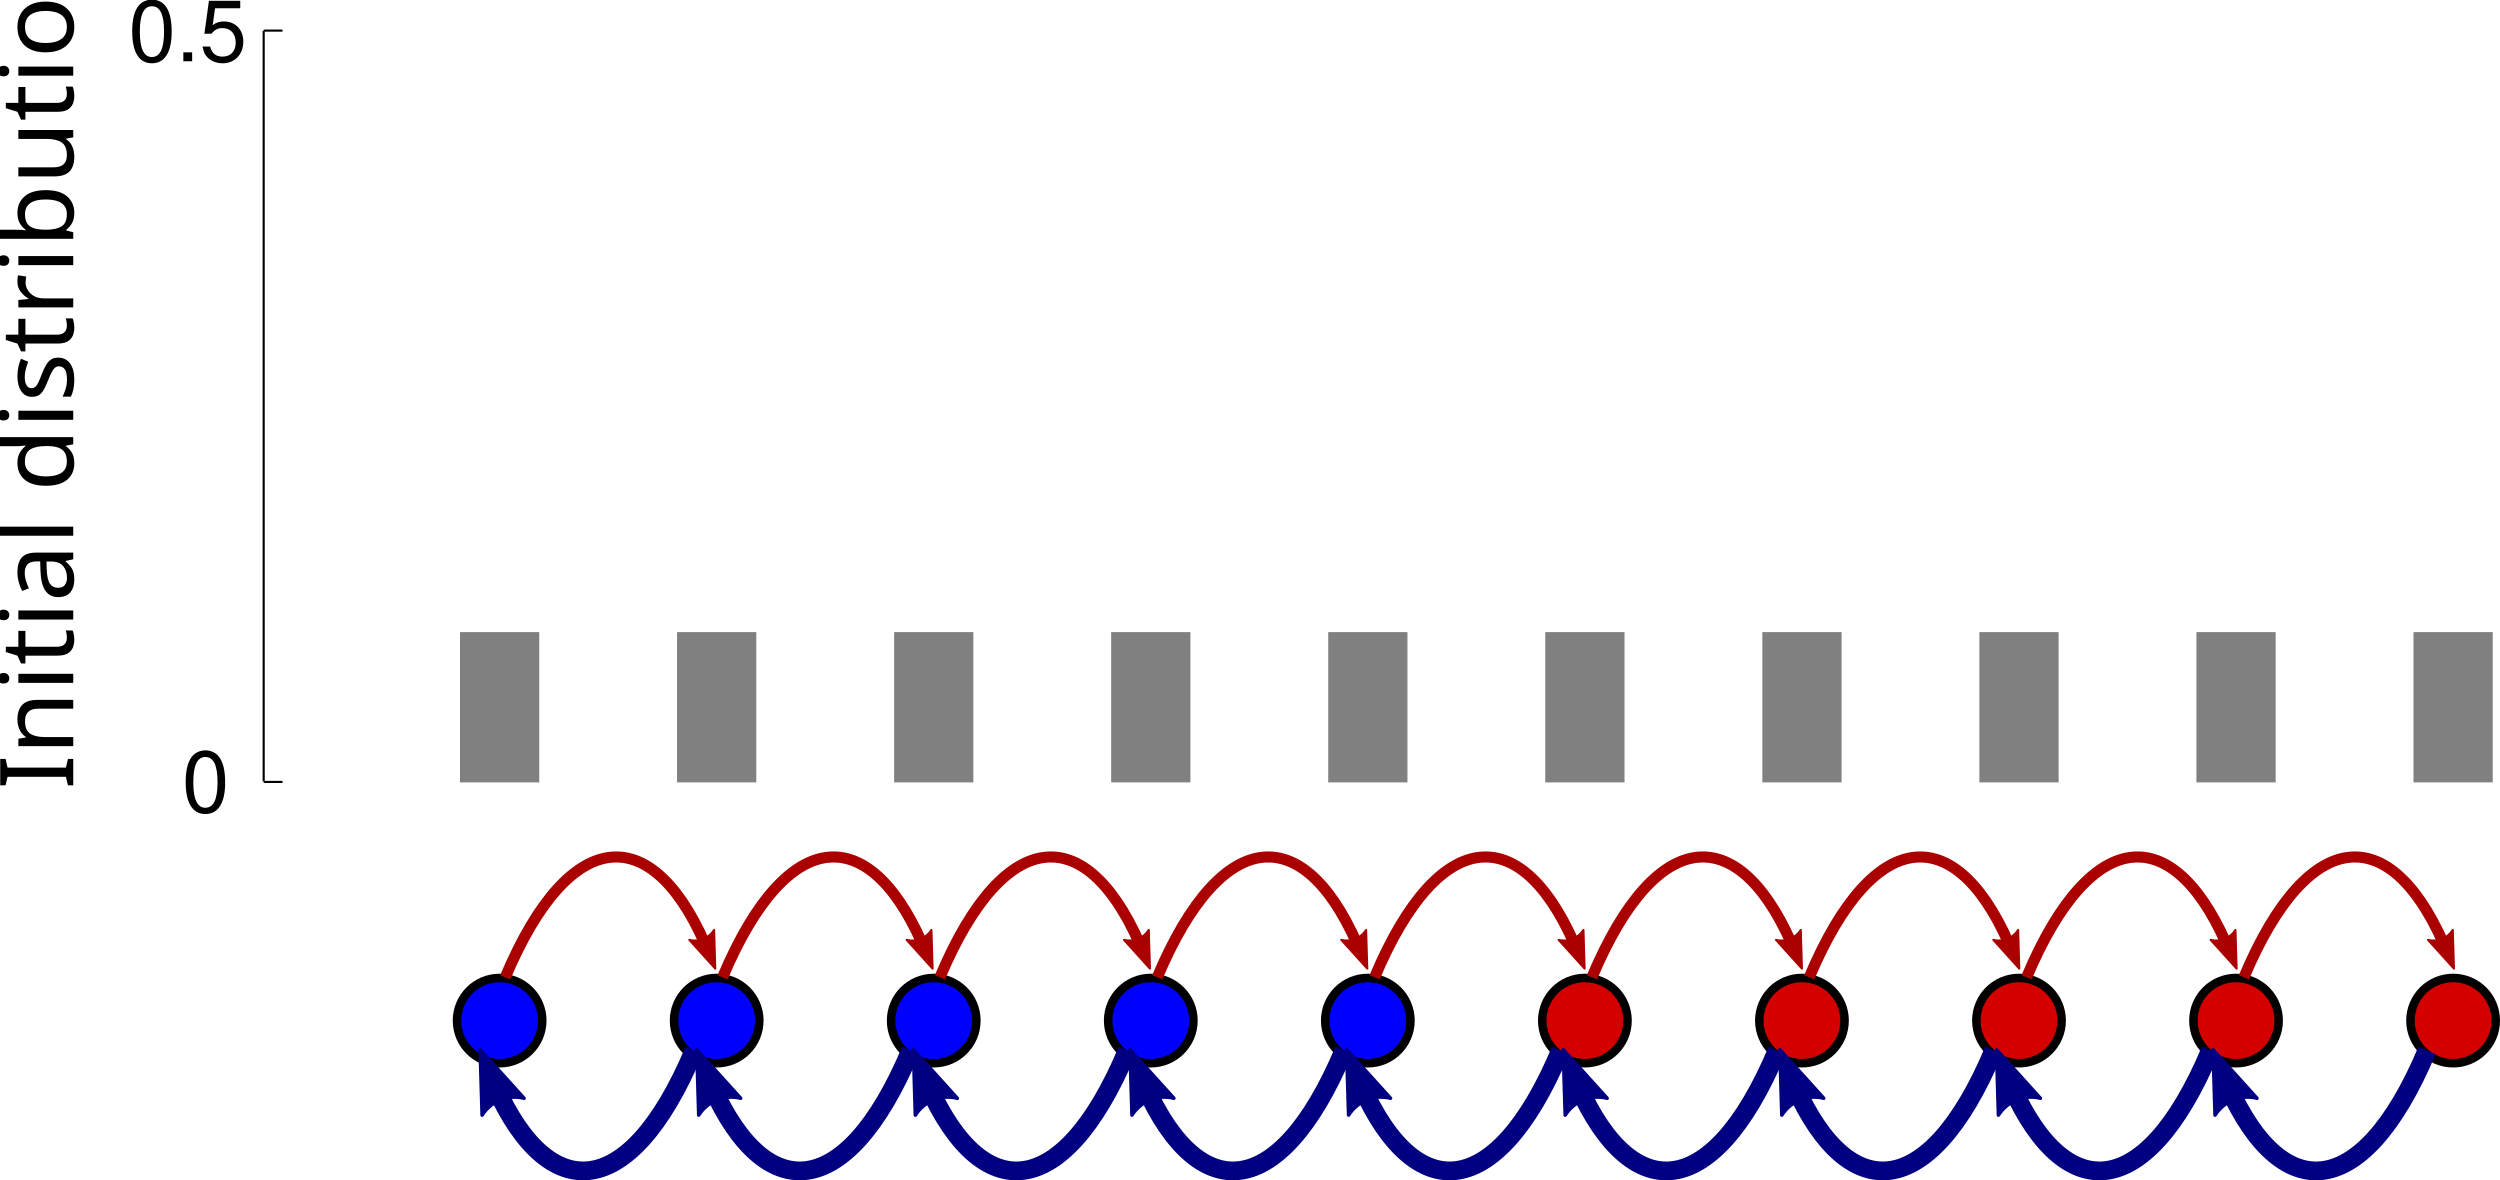
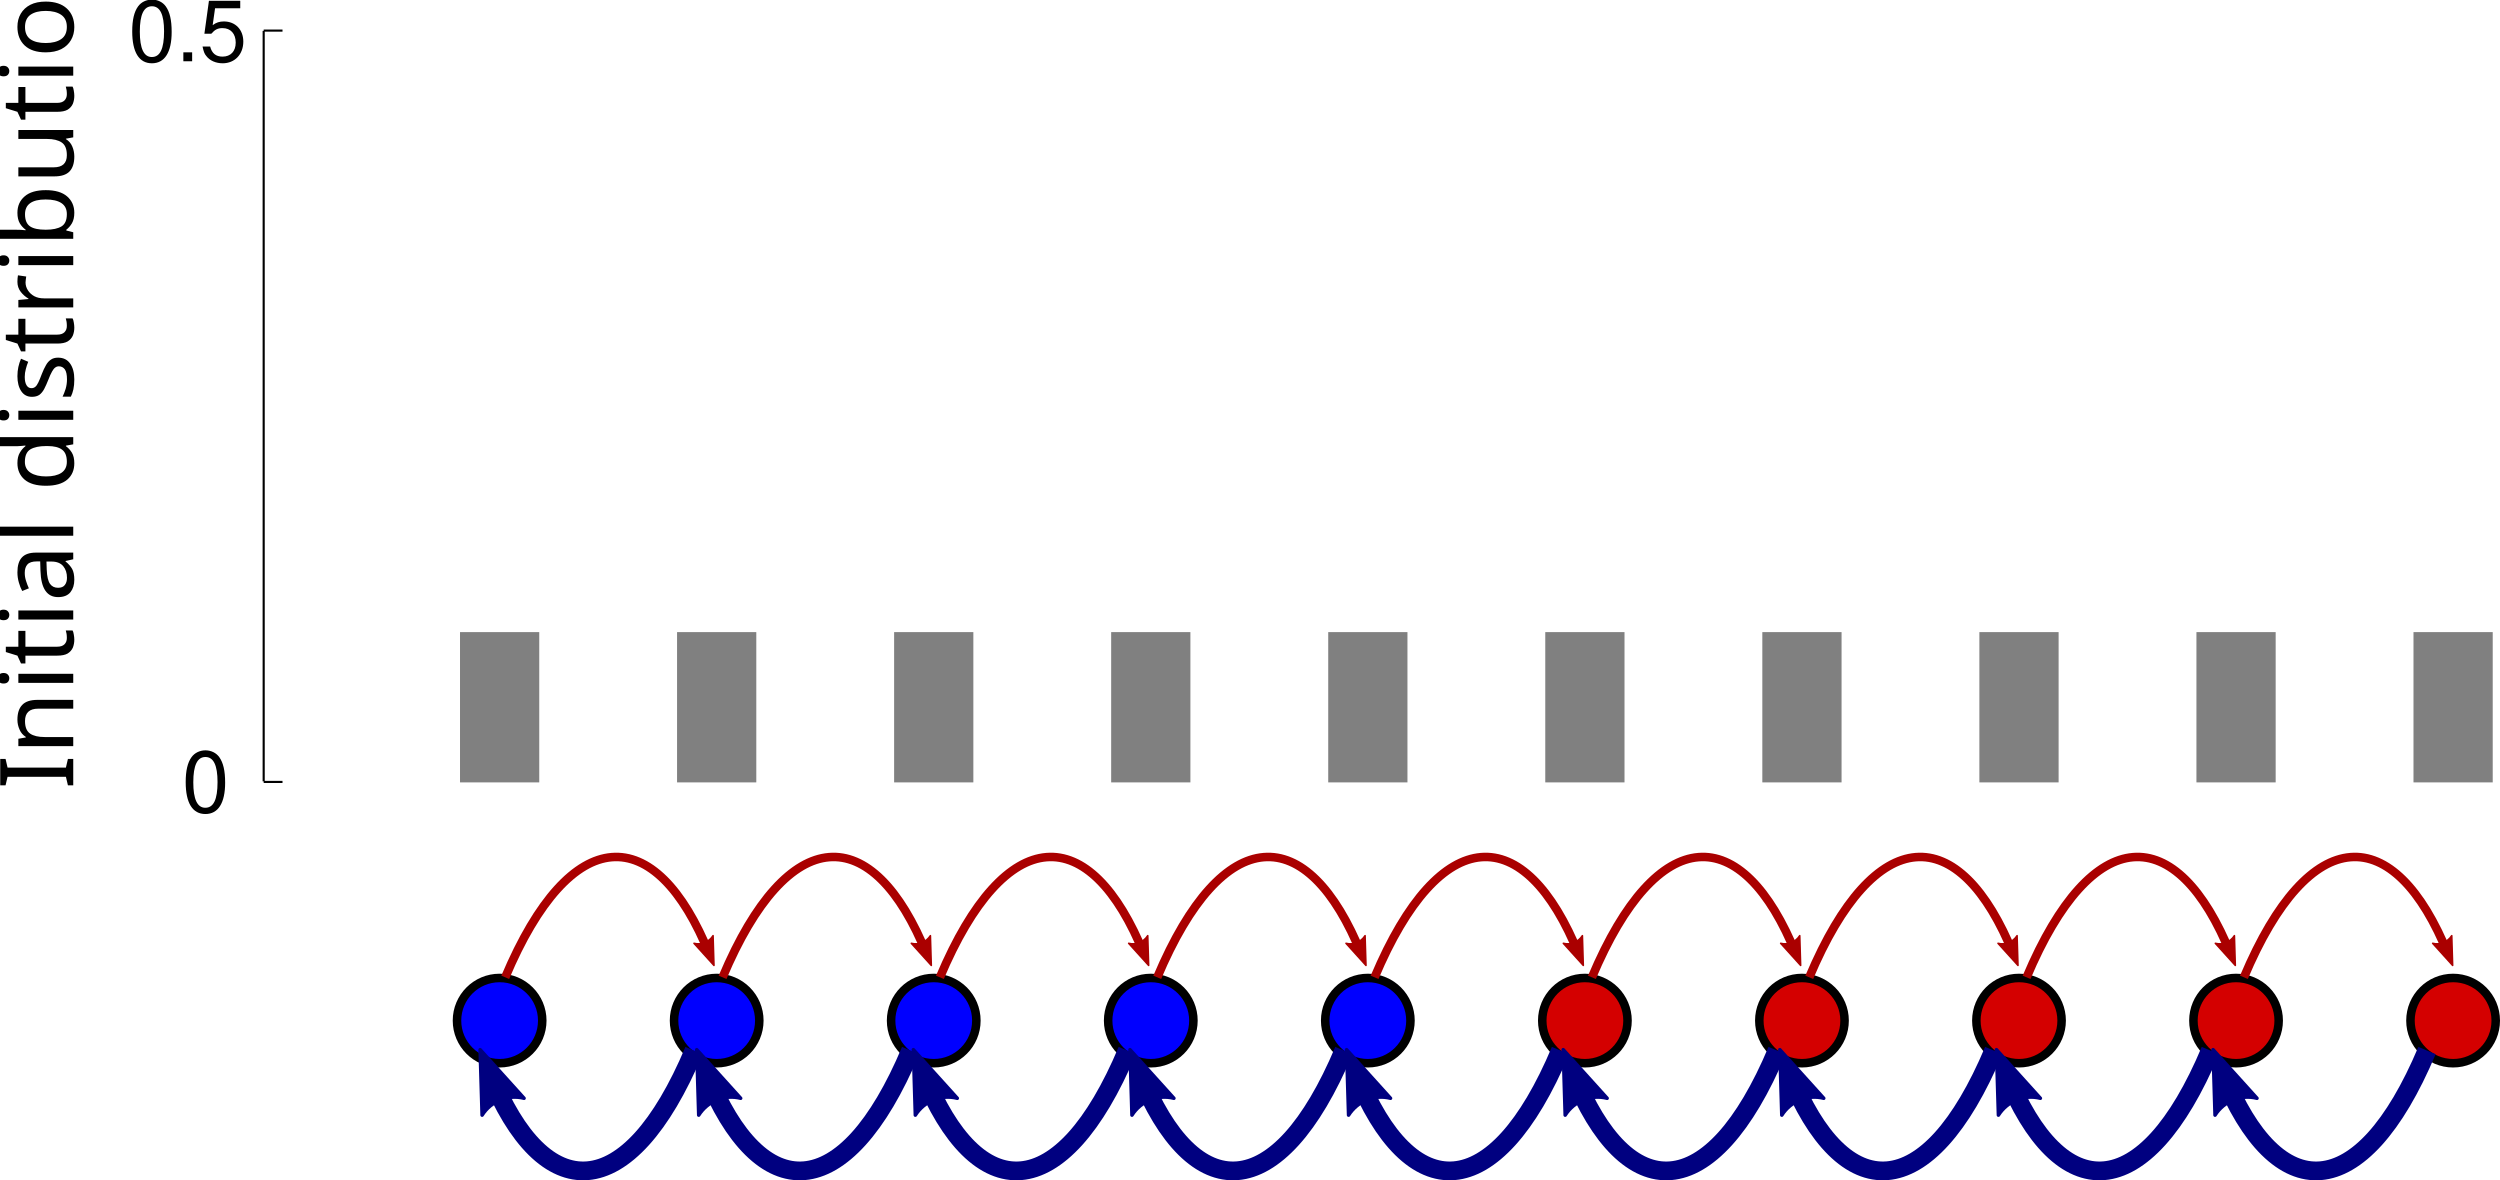
<svg xmlns="http://www.w3.org/2000/svg" width="293.184" height="138.319" id="svg2" version="1.1">
  <defs id="defs4">
    <marker orient="auto" refY="0" refX="0" id="Arrow2Send" style="overflow:visible">
      <path id="path4544" style="font-size:12px;fill-rule:evenodd;stroke-width:0.625;stroke-linejoin:round" d="M 8.719,4.034 -2.207,0.016 8.719,-4.002 c -1.745,2.372 -1.735,5.617 -6e-7,8.035 z" transform="matrix(-0.3,0,0,-0.3,0.69,0)" />
    </marker>
    <marker orient="auto" refY="0" refX="0" id="Arrow2Sstart" style="overflow:visible">
      <path id="path4541" style="font-size:12px;fill-rule:evenodd;stroke-width:0.625;stroke-linejoin:round" d="M 8.719,4.034 -2.207,0.016 8.719,-4.002 c -1.745,2.372 -1.735,5.617 -6e-7,8.035 z" transform="matrix(0.3,0,0,0.3,-0.69,0)" />
    </marker>
    <marker orient="auto" refY="0" refX="0" id="Arrow2Send-4" style="overflow:visible">
      <path id="path4544-5" style="font-size:12px;fill-rule:evenodd;stroke-width:0.625;stroke-linejoin:round" d="M 8.719,4.034 -2.207,0.016 8.719,-4.002 c -1.745,2.372 -1.735,5.617 -6e-7,8.035 z" transform="matrix(-0.3,0,0,-0.3,0.69,0)" />
    </marker>
    <marker orient="auto" refY="0" refX="0" id="Arrow2Send-3" style="overflow:visible">
      <path id="path4544-52" style="font-size:12px;fill-rule:evenodd;stroke-width:0.625;stroke-linejoin:round" d="M 8.719,4.034 -2.207,0.016 8.719,-4.002 c -1.745,2.372 -1.735,5.617 -6e-7,8.035 z" transform="matrix(-0.3,0,0,-0.3,0.69,0)" />
    </marker>
    <marker orient="auto" refY="0" refX="0" id="Arrow2Send-9" style="overflow:visible">
      <path id="path4544-4" style="font-size:12px;fill-rule:evenodd;stroke-width:0.625;stroke-linejoin:round" d="M 8.719,4.034 -2.207,0.016 8.719,-4.002 c -1.745,2.372 -1.735,5.617 -6e-7,8.035 z" transform="matrix(-0.3,0,0,-0.3,0.69,0)" />
    </marker>
    <marker orient="auto" refY="0" refX="0" id="Arrow2Send-0" style="overflow:visible">
      <path id="path4544-59" style="font-size:12px;fill-rule:evenodd;stroke-width:0.625;stroke-linejoin:round" d="M 8.719,4.034 -2.207,0.016 8.719,-4.002 c -1.745,2.372 -1.735,5.617 -6e-7,8.035 z" transform="matrix(-0.3,0,0,-0.3,0.69,0)" />
    </marker>
    <marker orient="auto" refY="0" refX="0" id="Arrow2Send-6" style="overflow:visible">
      <path id="path4544-594" style="font-size:12px;fill-rule:evenodd;stroke-width:0.625;stroke-linejoin:round" d="M 8.719,4.034 -2.207,0.016 8.719,-4.002 c -1.745,2.372 -1.735,5.617 -6e-7,8.035 z" transform="matrix(-0.3,0,0,-0.3,0.69,0)" />
    </marker>
    <marker orient="auto" refY="0" refX="0" id="Arrow2Send-43" style="overflow:visible">
      <path id="path4544-54" style="font-size:12px;fill-rule:evenodd;stroke-width:0.625;stroke-linejoin:round" d="M 8.719,4.034 -2.207,0.016 8.719,-4.002 c -1.745,2.372 -1.735,5.617 -6e-7,8.035 z" transform="matrix(-0.3,0,0,-0.3,0.69,0)" />
    </marker>
    <marker orient="auto" refY="0" refX="0" id="Arrow2Send-41" style="overflow:visible">
      <path id="path4544-6" style="font-size:12px;fill-rule:evenodd;stroke-width:0.625;stroke-linejoin:round" d="M 8.719,4.034 -2.207,0.016 8.719,-4.002 c -1.745,2.372 -1.735,5.617 -6e-7,8.035 z" transform="matrix(-0.3,0,0,-0.3,0.69,0)" />
    </marker>
    <marker orient="auto" refY="0" refX="0" id="Arrow2Send-1" style="overflow:visible">
      <path id="path4544-58" style="font-size:12px;fill-rule:evenodd;stroke-width:0.625;stroke-linejoin:round" d="M 8.719,4.034 -2.207,0.016 8.719,-4.002 c -1.745,2.372 -1.735,5.617 -6e-7,8.035 z" transform="matrix(-0.3,0,0,-0.3,0.69,0)" />
    </marker>
    <marker orient="auto" refY="0" refX="0" id="Arrow2Send-01" style="overflow:visible">
      <path id="path4544-40" style="font-size:12px;fill-rule:evenodd;stroke-width:0.625;stroke-linejoin:round" d="M 8.719,4.034 -2.207,0.016 8.719,-4.002 c -1.745,2.372 -1.735,5.617 -6e-7,8.035 z" transform="matrix(-0.3,0,0,-0.3,0.69,0)" />
    </marker>
    <marker orient="auto" refY="0" refX="0" id="Arrow2Send-91" style="overflow:visible">
      <path id="path4544-7" style="font-size:12px;fill-rule:evenodd;stroke-width:0.625;stroke-linejoin:round" d="M 8.719,4.034 -2.207,0.016 8.719,-4.002 c -1.745,2.372 -1.735,5.617 -6e-7,8.035 z" transform="matrix(-0.3,0,0,-0.3,0.69,0)" />
    </marker>
    <marker orient="auto" refY="0" refX="0" id="Arrow2Send-96" style="overflow:visible">
      <path id="path4544-8" style="font-size:12px;fill-rule:evenodd;stroke-width:0.625;stroke-linejoin:round" d="M 8.719,4.034 -2.207,0.016 8.719,-4.002 c -1.745,2.372 -1.735,5.617 -6e-7,8.035 z" transform="matrix(-0.3,0,0,-0.3,0.69,0)" />
    </marker>
    <marker orient="auto" refY="0" refX="0" id="Arrow2Send-30" style="overflow:visible">
      <path id="path4544-2" style="font-size:12px;fill-rule:evenodd;stroke-width:0.625;stroke-linejoin:round" d="M 8.719,4.034 -2.207,0.016 8.719,-4.002 c -1.745,2.372 -1.735,5.617 -6e-7,8.035 z" transform="matrix(-0.3,0,0,-0.3,0.69,0)" />
    </marker>
    <marker orient="auto" refY="0" refX="0" id="Arrow2Send-92" style="overflow:visible">
      <path id="path4544-24" style="font-size:12px;fill-rule:evenodd;stroke-width:0.625;stroke-linejoin:round" d="M 8.719,4.034 -2.207,0.016 8.719,-4.002 c -1.745,2.372 -1.735,5.617 -6e-7,8.035 z" transform="matrix(-0.3,0,0,-0.3,0.69,0)" />
    </marker>
    <marker orient="auto" refY="0" refX="0" id="Arrow2Send-8" style="overflow:visible">
      <path id="path4544-72" style="font-size:12px;fill-rule:evenodd;stroke-width:0.625;stroke-linejoin:round" d="M 8.719,4.034 -2.207,0.016 8.719,-4.002 c -1.745,2.372 -1.735,5.617 -6e-7,8.035 z" transform="matrix(-0.3,0,0,-0.3,0.69,0)" />
    </marker>
    <marker orient="auto" refY="0" refX="0" id="Arrow2Send-34" style="overflow:visible">
      <path id="path4544-3" style="font-size:12px;fill-rule:evenodd;stroke-width:0.625;stroke-linejoin:round" d="M 8.719,4.034 -2.207,0.016 8.719,-4.002 c -1.745,2.372 -1.735,5.617 -6e-7,8.035 z" transform="matrix(-0.3,0,0,-0.3,0.69,0)" />
    </marker>
    <marker orient="auto" refY="0" refX="0" id="Arrow2Send-32" style="overflow:visible">
      <path id="path4544-76" style="font-size:12px;fill-rule:evenodd;stroke-width:0.625;stroke-linejoin:round" d="M 8.719,4.034 -2.207,0.016 8.719,-4.002 c -1.745,2.372 -1.735,5.617 -6e-7,8.035 z" transform="matrix(-0.3,0,0,-0.3,0.69,0)" />
    </marker>
    <marker orient="auto" refY="0" refX="0" id="Arrow2Send-36" style="overflow:visible">
      <path id="path4544-9" style="font-size:12px;fill-rule:evenodd;stroke-width:0.625;stroke-linejoin:round" d="M 8.719,4.034 -2.207,0.016 8.719,-4.002 c -1.745,2.372 -1.735,5.617 -6e-7,8.035 z" transform="matrix(-0.3,0,0,-0.3,0.69,0)" />
    </marker>
    <marker orient="auto" refY="0" refX="0" id="Arrow2Send-33" style="overflow:visible">
      <path id="path4544-0" style="font-size:12px;fill-rule:evenodd;stroke-width:0.625;stroke-linejoin:round" d="M 8.719,4.034 -2.207,0.016 8.719,-4.002 c -1.745,2.372 -1.735,5.617 -6e-7,8.035 z" transform="matrix(-0.3,0,0,-0.3,0.69,0)" />
    </marker>
    <marker orient="auto" refY="0" refX="0" id="Arrow2SendM" style="overflow:visible">
      <path id="path3097" style="font-size:12px;fill:#aa0000;fill-rule:evenodd;stroke:#aa0000;stroke-width:0.625;stroke-linejoin:round" d="M 8.719,4.034 -2.207,0.016 8.719,-4.002 c -1.745,2.372 -1.735,5.617 -6e-7,8.035 z" transform="matrix(-0.3,0,0,-0.3,0.69,0)" />
    </marker>
    <marker orient="auto" refY="0" refX="0" id="Arrow2Sendg" style="overflow:visible">
      <path id="path3100" style="font-size:12px;fill:#aa0000;fill-rule:evenodd;stroke:#aa0000;stroke-width:0.625;stroke-linejoin:round" d="M 8.719,4.034 -2.207,0.016 8.719,-4.002 c -1.745,2.372 -1.735,5.617 -6e-7,8.035 z" transform="matrix(-0.3,0,0,-0.3,0.69,0)" />
    </marker>
    <marker orient="auto" refY="0" refX="0" id="Arrow2Send3" style="overflow:visible">
      <path id="path3103" style="font-size:12px;fill:#aa0000;fill-rule:evenodd;stroke:#aa0000;stroke-width:0.625;stroke-linejoin:round" d="M 8.719,4.034 -2.207,0.016 8.719,-4.002 c -1.745,2.372 -1.735,5.617 -6e-7,8.035 z" transform="matrix(-0.3,0,0,-0.3,0.69,0)" />
    </marker>
    <marker orient="auto" refY="0" refX="0" id="Arrow2Sends" style="overflow:visible">
      <path id="path3106" style="font-size:12px;fill:#aa0000;fill-rule:evenodd;stroke:#aa0000;stroke-width:0.625;stroke-linejoin:round" d="M 8.719,4.034 -2.207,0.016 8.719,-4.002 c -1.745,2.372 -1.735,5.617 -6e-7,8.035 z" transform="matrix(-0.3,0,0,-0.3,0.69,0)" />
    </marker>
    <marker orient="auto" refY="0" refX="0" id="Arrow2Sendz" style="overflow:visible">
      <path id="path3109" style="font-size:12px;fill:#aa0000;fill-rule:evenodd;stroke:#aa0000;stroke-width:0.625;stroke-linejoin:round" d="M 8.719,4.034 -2.207,0.016 8.719,-4.002 c -1.745,2.372 -1.735,5.617 -6e-7,8.035 z" transform="matrix(-0.3,0,0,-0.3,0.69,0)" />
    </marker>
    <marker orient="auto" refY="0" refX="0" id="Arrow2SendI" style="overflow:visible">
      <path id="path3112" style="font-size:12px;fill:#aa0000;fill-rule:evenodd;stroke:#aa0000;stroke-width:0.625;stroke-linejoin:round" d="M 8.719,4.034 -2.207,0.016 8.719,-4.002 c -1.745,2.372 -1.735,5.617 -6e-7,8.035 z" transform="matrix(-0.3,0,0,-0.3,0.69,0)" />
    </marker>
    <marker orient="auto" refY="0" refX="0" id="Arrow2Send7" style="overflow:visible">
      <path id="path3115" style="font-size:12px;fill:#aa0000;fill-rule:evenodd;stroke:#aa0000;stroke-width:0.625;stroke-linejoin:round" d="M 8.719,4.034 -2.207,0.016 8.719,-4.002 c -1.745,2.372 -1.735,5.617 -6e-7,8.035 z" transform="matrix(-0.3,0,0,-0.3,0.69,0)" />
    </marker>
    <marker orient="auto" refY="0" refX="0" id="Arrow2SendG" style="overflow:visible">
      <path id="path3118" style="font-size:12px;fill:#aa0000;fill-rule:evenodd;stroke:#aa0000;stroke-width:0.625;stroke-linejoin:round" d="M 8.719,4.034 -2.207,0.016 8.719,-4.002 c -1.745,2.372 -1.735,5.617 -6e-7,8.035 z" transform="matrix(-0.3,0,0,-0.3,0.69,0)" />
    </marker>
    <marker orient="auto" refY="0" refX="0" id="Arrow2SendJ" style="overflow:visible">
      <path id="path3121" style="font-size:12px;fill:#aa0000;fill-rule:evenodd;stroke:#aa0000;stroke-width:0.625;stroke-linejoin:round" d="M 8.719,4.034 -2.207,0.016 8.719,-4.002 c -1.745,2.372 -1.735,5.617 -6e-7,8.035 z" transform="matrix(-0.3,0,0,-0.3,0.69,0)" />
    </marker>
    <marker orient="auto" refY="0" refX="0" id="Arrow2Sendzk" style="overflow:visible">
      <path id="path3315" style="font-size:12px;fill:#000080;fill-rule:evenodd;stroke:#000080;stroke-width:0.625;stroke-linejoin:round" d="M 8.719,4.034 -2.207,0.016 8.719,-4.002 c -1.745,2.372 -1.735,5.617 -6e-7,8.035 z" transform="matrix(-0.3,0,0,-0.3,0.69,0)" />
    </marker>
    <marker orient="auto" refY="0" refX="0" id="Arrow2SendD" style="overflow:visible">
      <path id="path3318" style="font-size:12px;fill:#000080;fill-rule:evenodd;stroke:#000080;stroke-width:0.625;stroke-linejoin:round" d="M 8.719,4.034 -2.207,0.016 8.719,-4.002 c -1.745,2.372 -1.735,5.617 -6e-7,8.035 z" transform="matrix(-0.3,0,0,-0.3,0.69,0)" />
    </marker>
    <marker orient="auto" refY="0" refX="0" id="Arrow2SendO" style="overflow:visible">
      <path id="path3321" style="font-size:12px;fill:#000080;fill-rule:evenodd;stroke:#000080;stroke-width:0.625;stroke-linejoin:round" d="M 8.719,4.034 -2.207,0.016 8.719,-4.002 c -1.745,2.372 -1.735,5.617 -6e-7,8.035 z" transform="matrix(-0.3,0,0,-0.3,0.69,0)" />
    </marker>
    <marker orient="auto" refY="0" refX="0" id="Arrow2Sendu" style="overflow:visible">
      <path id="path3324" style="font-size:12px;fill:#000080;fill-rule:evenodd;stroke:#000080;stroke-width:0.625;stroke-linejoin:round" d="M 8.719,4.034 -2.207,0.016 8.719,-4.002 c -1.745,2.372 -1.735,5.617 -6e-7,8.035 z" transform="matrix(-0.3,0,0,-0.3,0.69,0)" />
    </marker>
    <marker orient="auto" refY="0" refX="0" id="Arrow2Sendd" style="overflow:visible">
      <path id="path3327" style="font-size:12px;fill:#000080;fill-rule:evenodd;stroke:#000080;stroke-width:0.625;stroke-linejoin:round" d="M 8.719,4.034 -2.207,0.016 8.719,-4.002 c -1.745,2.372 -1.735,5.617 -6e-7,8.035 z" transform="matrix(-0.3,0,0,-0.3,0.69,0)" />
    </marker>
    <marker orient="auto" refY="0" refX="0" id="Arrow2Send9" style="overflow:visible">
      <path id="path3330" style="font-size:12px;fill:#000080;fill-rule:evenodd;stroke:#000080;stroke-width:0.625;stroke-linejoin:round" d="M 8.719,4.034 -2.207,0.016 8.719,-4.002 c -1.745,2.372 -1.735,5.617 -6e-7,8.035 z" transform="matrix(-0.3,0,0,-0.3,0.69,0)" />
    </marker>
    <marker orient="auto" refY="0" refX="0" id="Arrow2SendI1" style="overflow:visible">
      <path id="path3333" style="font-size:12px;fill:#000080;fill-rule:evenodd;stroke:#000080;stroke-width:0.625;stroke-linejoin:round" d="M 8.719,4.034 -2.207,0.016 8.719,-4.002 c -1.745,2.372 -1.735,5.617 -6e-7,8.035 z" transform="matrix(-0.3,0,0,-0.3,0.69,0)" />
    </marker>
    <marker orient="auto" refY="0" refX="0" id="Arrow2Senda" style="overflow:visible">
      <path id="path3336" style="font-size:12px;fill:#000080;fill-rule:evenodd;stroke:#000080;stroke-width:0.625;stroke-linejoin:round" d="M 8.719,4.034 -2.207,0.016 8.719,-4.002 c -1.745,2.372 -1.735,5.617 -6e-7,8.035 z" transform="matrix(-0.3,0,0,-0.3,0.69,0)" />
    </marker>
    <marker orient="auto" refY="0" refX="0" id="Arrow2SendaN" style="overflow:visible">
      <path id="path3339" style="font-size:12px;fill:#000080;fill-rule:evenodd;stroke:#000080;stroke-width:0.625;stroke-linejoin:round" d="M 8.719,4.034 -2.207,0.016 8.719,-4.002 c -1.745,2.372 -1.735,5.617 -6e-7,8.035 z" transform="matrix(-0.3,0,0,-0.3,0.69,0)" />
    </marker>
  </defs>
  <g id="layer1" transform="translate(-84.00428,-321.2439)">
    <path transform="matrix(-1,0,0,1,556.6883,93.57143)" style="fill:#d40000;stroke:#000000;stroke-width:1;stroke-linecap:round;stroke-linejoin:round;stroke-miterlimit:4;stroke-dasharray:none;stroke-dashoffset:0" id="path2994-3-2-1" d="m 190,347.362 c 0,2.761 -2.239,5 -5,5 -2.761,0 -5,-2.239 -5,-5 0,-2.761 2.239,-5 5,-5 2.761,0 5,2.239 5,5 z" />
    <path transform="matrix(-1,0,0,1,531.2338,93.57143)" style="fill:#d40000;stroke:#000000;stroke-width:1;stroke-linecap:round;stroke-linejoin:round;stroke-miterlimit:4;stroke-dasharray:none;stroke-dashoffset:0" id="path2994-3-2-7" d="m 190,347.362 c 0,2.761 -2.239,5 -5,5 -2.761,0 -5,-2.239 -5,-5 0,-2.761 2.239,-5 5,-5 2.761,0 5,2.239 5,5 z" />
    <path transform="matrix(-1,0,0,1,480.3247,93.57143)" style="fill:#d40000;stroke:#000000;stroke-width:1;stroke-linecap:round;stroke-linejoin:round;stroke-miterlimit:4;stroke-dasharray:none;stroke-dashoffset:0" id="path2994-3-2-4" d="m 190,347.362 c 0,2.761 -2.239,5 -5,5 -2.761,0 -5,-2.239 -5,-5 0,-2.761 2.239,-5 5,-5 2.761,0 5,2.239 5,5 z" />
    <path transform="matrix(-1,0,0,1,505.7792,93.57143)" style="fill:#d40000;stroke:#000000;stroke-width:1;stroke-linecap:round;stroke-linejoin:round;stroke-miterlimit:4;stroke-dasharray:none;stroke-dashoffset:0" id="path2994-3-2-0" d="m 190,347.362 c 0,2.761 -2.239,5 -5,5 -2.761,0 -5,-2.239 -5,-5 0,-2.761 2.239,-5 5,-5 2.761,0 5,2.239 5,5 z" />
    <path transform="matrix(-1,0,0,1,454.8701,93.57143)" style="fill:#d40000;stroke:#000000;stroke-width:1;stroke-linecap:round;stroke-linejoin:round;stroke-miterlimit:4;stroke-dasharray:none;stroke-dashoffset:0" id="path2994-3-2-9" d="m 190,347.362 c 0,2.761 -2.239,5 -5,5 -2.761,0 -5,-2.239 -5,-5 0,-2.761 2.239,-5 5,-5 2.761,0 5,2.239 5,5 z" />
    <path transform="matrix(-1,0,0,1,327.5974,93.57143)" style="fill:#0000ff;stroke:#000000;stroke-width:1;stroke-linecap:round;stroke-linejoin:round;stroke-miterlimit:4;stroke-dasharray:none;stroke-dashoffset:0" id="path2994-4" d="m 190,347.362 c 0,2.761 -2.239,5 -5,5 -2.761,0 -5,-2.239 -5,-5 0,-2.761 2.239,-5 5,-5 2.761,0 5,2.239 5,5 z" />
    <path transform="matrix(-1,0,0,1,353.0519,93.57143)" style="fill:#0000ff;stroke:#000000;stroke-width:1;stroke-linecap:round;stroke-linejoin:round;stroke-miterlimit:4;stroke-dasharray:none;stroke-dashoffset:0" id="path2994-8" d="m 190,347.362 c 0,2.761 -2.239,5 -5,5 -2.761,0 -5,-2.239 -5,-5 0,-2.761 2.239,-5 5,-5 2.761,0 5,2.239 5,5 z" />
    <path transform="matrix(-1,0,0,1,378.5065,93.57143)" style="fill:#0000ff;stroke:#000000;stroke-width:1;stroke-linecap:round;stroke-linejoin:round;stroke-miterlimit:4;stroke-dasharray:none;stroke-dashoffset:0" id="path2994-82" d="m 190,347.362 c 0,2.761 -2.239,5 -5,5 -2.761,0 -5,-2.239 -5,-5 0,-2.761 2.239,-5 5,-5 2.761,0 5,2.239 5,5 z" />
    <path transform="matrix(-1,0,0,1,403.961,93.57143)" style="fill:#0000ff;stroke:#000000;stroke-width:1;stroke-linecap:round;stroke-linejoin:round;stroke-miterlimit:4;stroke-dasharray:none;stroke-dashoffset:0" id="path2994-45" d="m 190,347.362 c 0,2.761 -2.239,5 -5,5 -2.761,0 -5,-2.239 -5,-5 0,-2.761 2.239,-5 5,-5 2.761,0 5,2.239 5,5 z" />
    <path transform="matrix(-1,0,0,1,429.4156,93.57143)" style="fill:#0000ff;stroke:#000000;stroke-width:1;stroke-linecap:round;stroke-linejoin:round;stroke-miterlimit:4;stroke-dasharray:none;stroke-dashoffset:0" id="path2994-5" d="m 190,347.362 c 0,2.761 -2.239,5 -5,5 -2.761,0 -5,-2.239 -5,-5 0,-2.761 2.239,-5 5,-5 2.761,0 5,2.239 5,5 z" />
-     <path style="fill:none;stroke:#aa0000;stroke-width:1.3;stroke-linecap:butt;stroke-linejoin:miter;stroke-miterlimit:4;stroke-opacity:1;stroke-dasharray:none;marker-end:url(#Arrow2Sendz)" d="m 143.256,435.86 c 7.696,-18.279 17.625,-18.423 23.968,-2.651" id="path5894-5" />
-     <path style="fill:none;stroke:#aa0000;stroke-width:1.3;stroke-linecap:butt;stroke-linejoin:miter;stroke-miterlimit:4;stroke-opacity:1;stroke-dasharray:none;marker-end:url(#Arrow2Sends)" d="m 347.157,435.86 c 7.696,-18.279 17.625,-18.423 23.968,-2.651" id="path5894-5-4" />
-     <path style="fill:none;stroke:#aa0000;stroke-width:1.3;stroke-linecap:butt;stroke-linejoin:miter;stroke-miterlimit:4;stroke-opacity:1;stroke-dasharray:none;marker-end:url(#Arrow2Sendg)" d="m 321.669,435.86 c 7.696,-18.279 17.625,-18.423 23.968,-2.651" id="path5894-5-9" />
-     <path style="fill:none;stroke:#aa0000;stroke-width:1.3;stroke-linecap:butt;stroke-linejoin:miter;stroke-miterlimit:4;stroke-opacity:1;stroke-dasharray:none;marker-end:url(#Arrow2SendJ)" d="m 296.182,435.86 c 7.696,-18.279 17.625,-18.423 23.968,-2.651" id="path5894-5-93" />
-     <path style="fill:none;stroke:#aa0000;stroke-width:1.3;stroke-linecap:butt;stroke-linejoin:miter;stroke-miterlimit:4;stroke-opacity:1;stroke-dasharray:none;marker-end:url(#Arrow2SendG)" d="m 270.694,435.86 c 7.696,-18.279 17.625,-18.423 23.968,-2.651" id="path5894-5-48" />
-     <path style="fill:none;stroke:#aa0000;stroke-width:1.3;stroke-linecap:butt;stroke-linejoin:miter;stroke-miterlimit:4;stroke-opacity:1;stroke-dasharray:none;marker-end:url(#Arrow2SendM)" d="m 245.206,435.86 c 7.696,-18.279 17.625,-18.423 23.968,-2.651" id="path5894-5-8" />
-     <path style="fill:none;stroke:#aa0000;stroke-width:1.3;stroke-linecap:butt;stroke-linejoin:miter;stroke-miterlimit:4;stroke-opacity:1;stroke-dasharray:none;marker-end:url(#Arrow2Send3)" d="m 219.719,435.86 c 7.696,-18.279 17.625,-18.423 23.968,-2.651" id="path5894-5-2" />
-     <path style="fill:none;stroke:#aa0000;stroke-width:1.3;stroke-linecap:butt;stroke-linejoin:miter;stroke-miterlimit:4;stroke-opacity:1;stroke-dasharray:none;marker-end:url(#Arrow2SendI)" d="m 194.231,435.86 c 7.696,-18.279 17.625,-18.423 23.968,-2.651" id="path5894-5-98" />
-     <path style="fill:none;stroke:#aa0000;stroke-width:1.3;stroke-linecap:butt;stroke-linejoin:miter;stroke-miterlimit:4;stroke-opacity:1;stroke-dasharray:none;marker-end:url(#Arrow2Send7)" d="m 168.743,435.86 c 7.696,-18.279 17.625,-18.423 23.968,-2.651" id="path5894-5-49" />
+     <path style="fill:none;stroke:#aa0000;stroke-width:1;stroke-linecap:butt;stroke-linejoin:miter;stroke-miterlimit:4;stroke-opacity:1;stroke-dasharray:none;marker-end:url(#Arrow2Sendz)" d="m 143.256,435.86 c 7.696,-18.279 17.625,-18.423 23.968,-2.651" id="path5894-5" />
+     <path style="fill:none;stroke:#aa0000;stroke-width:1;stroke-linecap:butt;stroke-linejoin:miter;stroke-miterlimit:4;stroke-opacity:1;stroke-dasharray:none;marker-end:url(#Arrow2Sends)" d="m 347.157,435.86 c 7.696,-18.279 17.625,-18.423 23.968,-2.651" id="path5894-5-4" />
+     <path style="fill:none;stroke:#aa0000;stroke-width:1;stroke-linecap:butt;stroke-linejoin:miter;stroke-miterlimit:4;stroke-opacity:1;stroke-dasharray:none;marker-end:url(#Arrow2Sendg)" d="m 321.669,435.86 c 7.696,-18.279 17.625,-18.423 23.968,-2.651" id="path5894-5-9" />
+     <path style="fill:none;stroke:#aa0000;stroke-width:1;stroke-linecap:butt;stroke-linejoin:miter;stroke-miterlimit:4;stroke-opacity:1;stroke-dasharray:none;marker-end:url(#Arrow2SendJ)" d="m 296.182,435.86 c 7.696,-18.279 17.625,-18.423 23.968,-2.651" id="path5894-5-93" />
+     <path style="fill:none;stroke:#aa0000;stroke-width:1;stroke-linecap:butt;stroke-linejoin:miter;stroke-miterlimit:4;stroke-opacity:1;stroke-dasharray:none;marker-end:url(#Arrow2SendG)" d="m 270.694,435.86 c 7.696,-18.279 17.625,-18.423 23.968,-2.651" id="path5894-5-48" />
+     <path style="fill:none;stroke:#aa0000;stroke-width:1;stroke-linecap:butt;stroke-linejoin:miter;stroke-miterlimit:4;stroke-opacity:1;stroke-dasharray:none;marker-end:url(#Arrow2SendM)" d="m 245.206,435.86 c 7.696,-18.279 17.625,-18.423 23.968,-2.651" id="path5894-5-8" />
+     <path style="fill:none;stroke:#aa0000;stroke-width:1;stroke-linecap:butt;stroke-linejoin:miter;stroke-miterlimit:4;stroke-opacity:1;stroke-dasharray:none;marker-end:url(#Arrow2Send3)" d="m 219.719,435.86 c 7.696,-18.279 17.625,-18.423 23.968,-2.651" id="path5894-5-2" />
+     <path style="fill:none;stroke:#aa0000;stroke-width:1;stroke-linecap:butt;stroke-linejoin:miter;stroke-miterlimit:4;stroke-opacity:1;stroke-dasharray:none;marker-end:url(#Arrow2SendI)" d="m 194.231,435.86 c 7.696,-18.279 17.625,-18.423 23.968,-2.651" id="path5894-5-98" />
+     <path style="fill:none;stroke:#aa0000;stroke-width:1;stroke-linecap:butt;stroke-linejoin:miter;stroke-miterlimit:4;stroke-opacity:1;stroke-dasharray:none;marker-end:url(#Arrow2Send7)" d="m 168.743,435.86 c 7.696,-18.279 17.625,-18.423 23.968,-2.651" id="path5894-5-49" />
    <path style="fill:none;stroke:#000080;stroke-width:2.2;stroke-linecap:butt;stroke-linejoin:miter;stroke-miterlimit:4;stroke-opacity:1;stroke-dasharray:none;stroke-dashoffset:0;marker-end:url(#Arrow2SendD)" d="m 165.399,444.446 c -7.696,18.279 -17.625,18.423 -23.968,2.651" id="path5894-5-1" />
    <path style="fill:none;stroke:#000080;stroke-width:2.2;stroke-linecap:butt;stroke-linejoin:miter;stroke-miterlimit:4;stroke-opacity:1;stroke-dasharray:none;stroke-dashoffset:0;marker-end:url(#Arrow2Senda)" d="m 368.626,444.446 c -7.696,18.279 -17.625,18.423 -23.968,2.651" id="path5894-5-1-1" />
    <path style="fill:none;stroke:#000080;stroke-width:2.2;stroke-linecap:butt;stroke-linejoin:miter;stroke-miterlimit:4;stroke-opacity:1;stroke-dasharray:none;stroke-dashoffset:0;marker-end:url(#Arrow2Sendd)" d="m 343.223,444.446 c -7.696,18.279 -17.625,18.423 -23.968,2.651" id="path5894-5-1-19" />
    <path style="fill:none;stroke:#000080;stroke-width:2.2;stroke-linecap:butt;stroke-linejoin:miter;stroke-miterlimit:4;stroke-opacity:1;stroke-dasharray:none;stroke-dashoffset:0;marker-end:url(#Arrow2SendI1)" d="m 317.819,444.446 c -7.696,18.279 -17.625,18.423 -23.968,2.651" id="path5894-5-1-0" />
    <path style="fill:none;stroke:#000080;stroke-width:2.2;stroke-linecap:butt;stroke-linejoin:miter;stroke-miterlimit:4;stroke-opacity:1;stroke-dasharray:none;stroke-dashoffset:0;marker-end:url(#Arrow2SendO)" d="m 292.416,444.446 c -7.696,18.279 -17.625,18.423 -23.968,2.651" id="path5894-5-1-8" />
    <path style="fill:none;stroke:#000080;stroke-width:2.2;stroke-linecap:butt;stroke-linejoin:miter;stroke-miterlimit:4;stroke-opacity:1;stroke-dasharray:none;stroke-dashoffset:0;marker-end:url(#Arrow2Sendu)" d="m 267.013,444.446 c -7.696,18.279 -17.625,18.423 -23.968,2.651" id="path5894-5-1-9" />
    <path style="fill:none;stroke:#000080;stroke-width:2.2;stroke-linecap:butt;stroke-linejoin:miter;stroke-miterlimit:4;stroke-opacity:1;stroke-dasharray:none;stroke-dashoffset:0;marker-end:url(#Arrow2Sendzk)" d="m 241.609,444.446 c -7.696,18.279 -17.625,18.423 -23.968,2.651" id="path5894-5-1-95" />
    <path style="fill:none;stroke:#000080;stroke-width:2.2;stroke-linecap:butt;stroke-linejoin:miter;stroke-miterlimit:4;stroke-opacity:1;stroke-dasharray:none;stroke-dashoffset:0;marker-end:url(#Arrow2Send9)" d="m 216.206,444.446 c -7.696,18.279 -17.625,18.423 -23.968,2.651" id="path5894-5-1-191" />
    <path style="fill:none;stroke:#000080;stroke-width:2.2;stroke-linecap:butt;stroke-linejoin:miter;stroke-miterlimit:4;stroke-opacity:1;stroke-dasharray:none;stroke-dashoffset:0;marker-end:url(#Arrow2SendaN)" d="m 190.802,444.446 c -7.696,18.279 -17.625,18.423 -23.968,2.651" id="path5894-5-1-15" />
    <g transform="matrix(1,0,0,-1,96.84421,425.3064)" id="g144">
      <text id="text146" transform="matrix(1,0,0,-1,8.5,8.8332)">
        <tspan id="tspan148" y="0" x="0" style="font-size:10px;font-variant:normal;font-weight:normal;writing-mode:lr-tb;fill:#000000;fill-opacity:1;fill-rule:nonzero;stroke:none;font-family:Helvetica;-inkscape-font-specification:Helvetica">0</tspan>
      </text>
    </g>
    <path id="path150" style="fill:none;stroke:#000000;stroke-width:0.25;stroke-linecap:butt;stroke-linejoin:round;stroke-miterlimit:10;stroke-opacity:1;stroke-dasharray:none" d="m 114.927,324.832 2.208,0" />
    <g transform="matrix(1,0,0,-1,98.90628,513.3483)" id="g154">
      <text id="text156" transform="matrix(1,0,0,-1,0.166797,184.917)">
        <tspan id="tspan158" y="0" x="0 5.56 8.34" style="font-size:10px;font-variant:normal;font-weight:normal;writing-mode:lr-tb;fill:#000000;fill-opacity:1;fill-rule:nonzero;stroke:none;font-family:Helvetica;-inkscape-font-specification:Helvetica">0.5</tspan>
      </text>
    </g>
    <path id="path176" style="fill:none;stroke:#000000;stroke-width:0.25;stroke-linecap:butt;stroke-linejoin:round;stroke-miterlimit:10;stroke-opacity:1;stroke-dasharray:none" d="m 114.927,412.873 0,-88.012" />
    <text xml:space="preserve" style="font-size:40px;font-style:normal;font-weight:normal;line-height:125%;letter-spacing:0px;word-spacing:0px;fill:#000000;fill-opacity:1;stroke:none;font-family:Sans" x="-413.823" y="92.594" id="text3123" transform="matrix(0,-1,1,0,0,0)">
      <tspan id="tspan3125" x="-413.823" y="92.594" style="font-size:12px">Initial distribution</tspan>
    </text>
    <path id="path150-1" style="fill:none;stroke:#000000;stroke-width:0.25;stroke-linecap:butt;stroke-linejoin:round;stroke-miterlimit:10;stroke-opacity:1;stroke-dasharray:none" d="m 114.927,412.941 2.208,0" />
    <path id="path186" style="fill:#808080;fill-opacity:1;fill-rule:evenodd;stroke:none" d="m 137.952,412.998 9.292,0 0,-17.625 -9.292,0 0,17.625 z" />
    <path id="path190" style="fill:#808080;fill-opacity:1;fill-rule:evenodd;stroke:none" d="m 163.406,412.998 9.292,0 0,-17.625 -9.292,0 0,17.625 z" />
    <path id="path194" style="fill:#808080;fill-opacity:1;fill-rule:evenodd;stroke:none" d="m 188.861,412.998 9.292,0 0,-17.625 -9.292,0 0,17.625 z" />
    <path id="path198" style="fill:#808080;fill-opacity:1;fill-rule:evenodd;stroke:none" d="m 214.315,412.998 9.292,0 0,-17.625 -9.292,0 0,17.625 z" />
    <path id="path202" style="fill:#808080;fill-opacity:1;fill-rule:evenodd;stroke:none" d="m 239.77,412.998 9.292,0 0,-17.625 -9.292,0 0,17.625 z" />
    <path id="path206" style="fill:#808080;fill-opacity:1;fill-rule:evenodd;stroke:none" d="m 265.224,412.998 9.292,0 0,-17.625 -9.292,0 0,17.625 z" />
    <path id="path210" style="fill:#808080;fill-opacity:1;fill-rule:evenodd;stroke:none" d="m 290.679,412.998 9.292,0 0,-17.625 -9.292,0 0,17.625 z" />
    <path id="path214" style="fill:#808080;fill-opacity:1;fill-rule:evenodd;stroke:none" d="m 316.133,412.998 9.292,0 0,-17.625 -9.292,0 0,17.625 z" />
    <path id="path218" style="fill:#808080;fill-opacity:1;fill-rule:evenodd;stroke:none" d="m 341.588,412.998 9.292,0 0,-17.625 -9.292,0 0,17.625 z" />
    <path id="path222" style="fill:#808080;fill-opacity:1;fill-rule:evenodd;stroke:none" d="m 367.043,412.998 9.292,0 0,-17.625 -9.292,0 0,17.625 z" />
  </g>
</svg>
